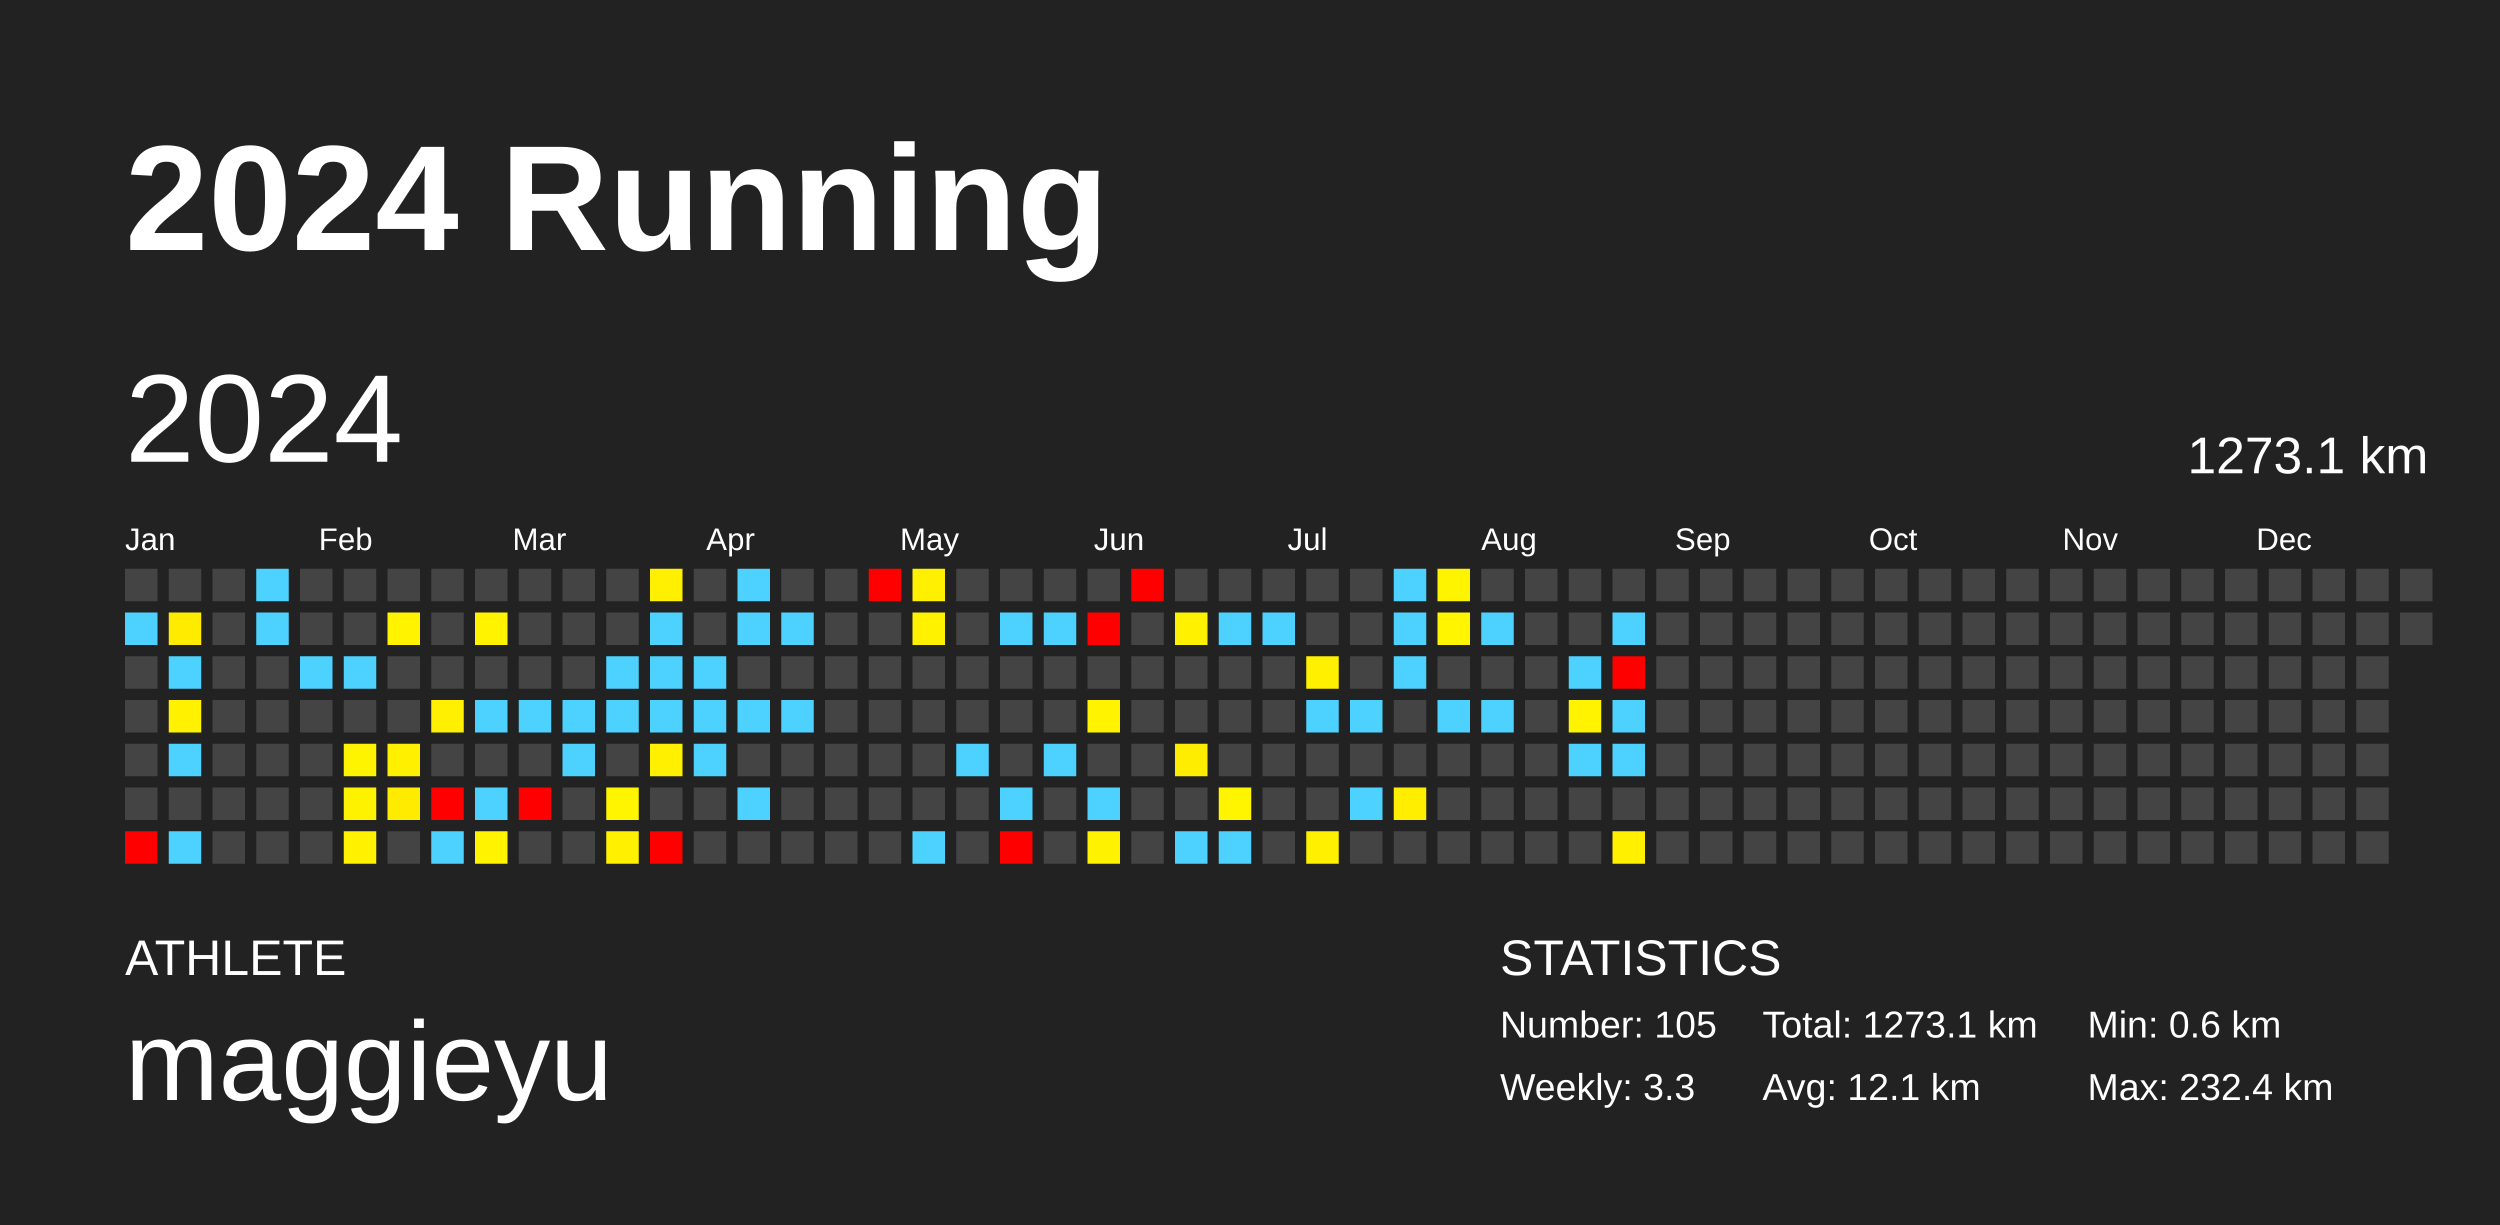
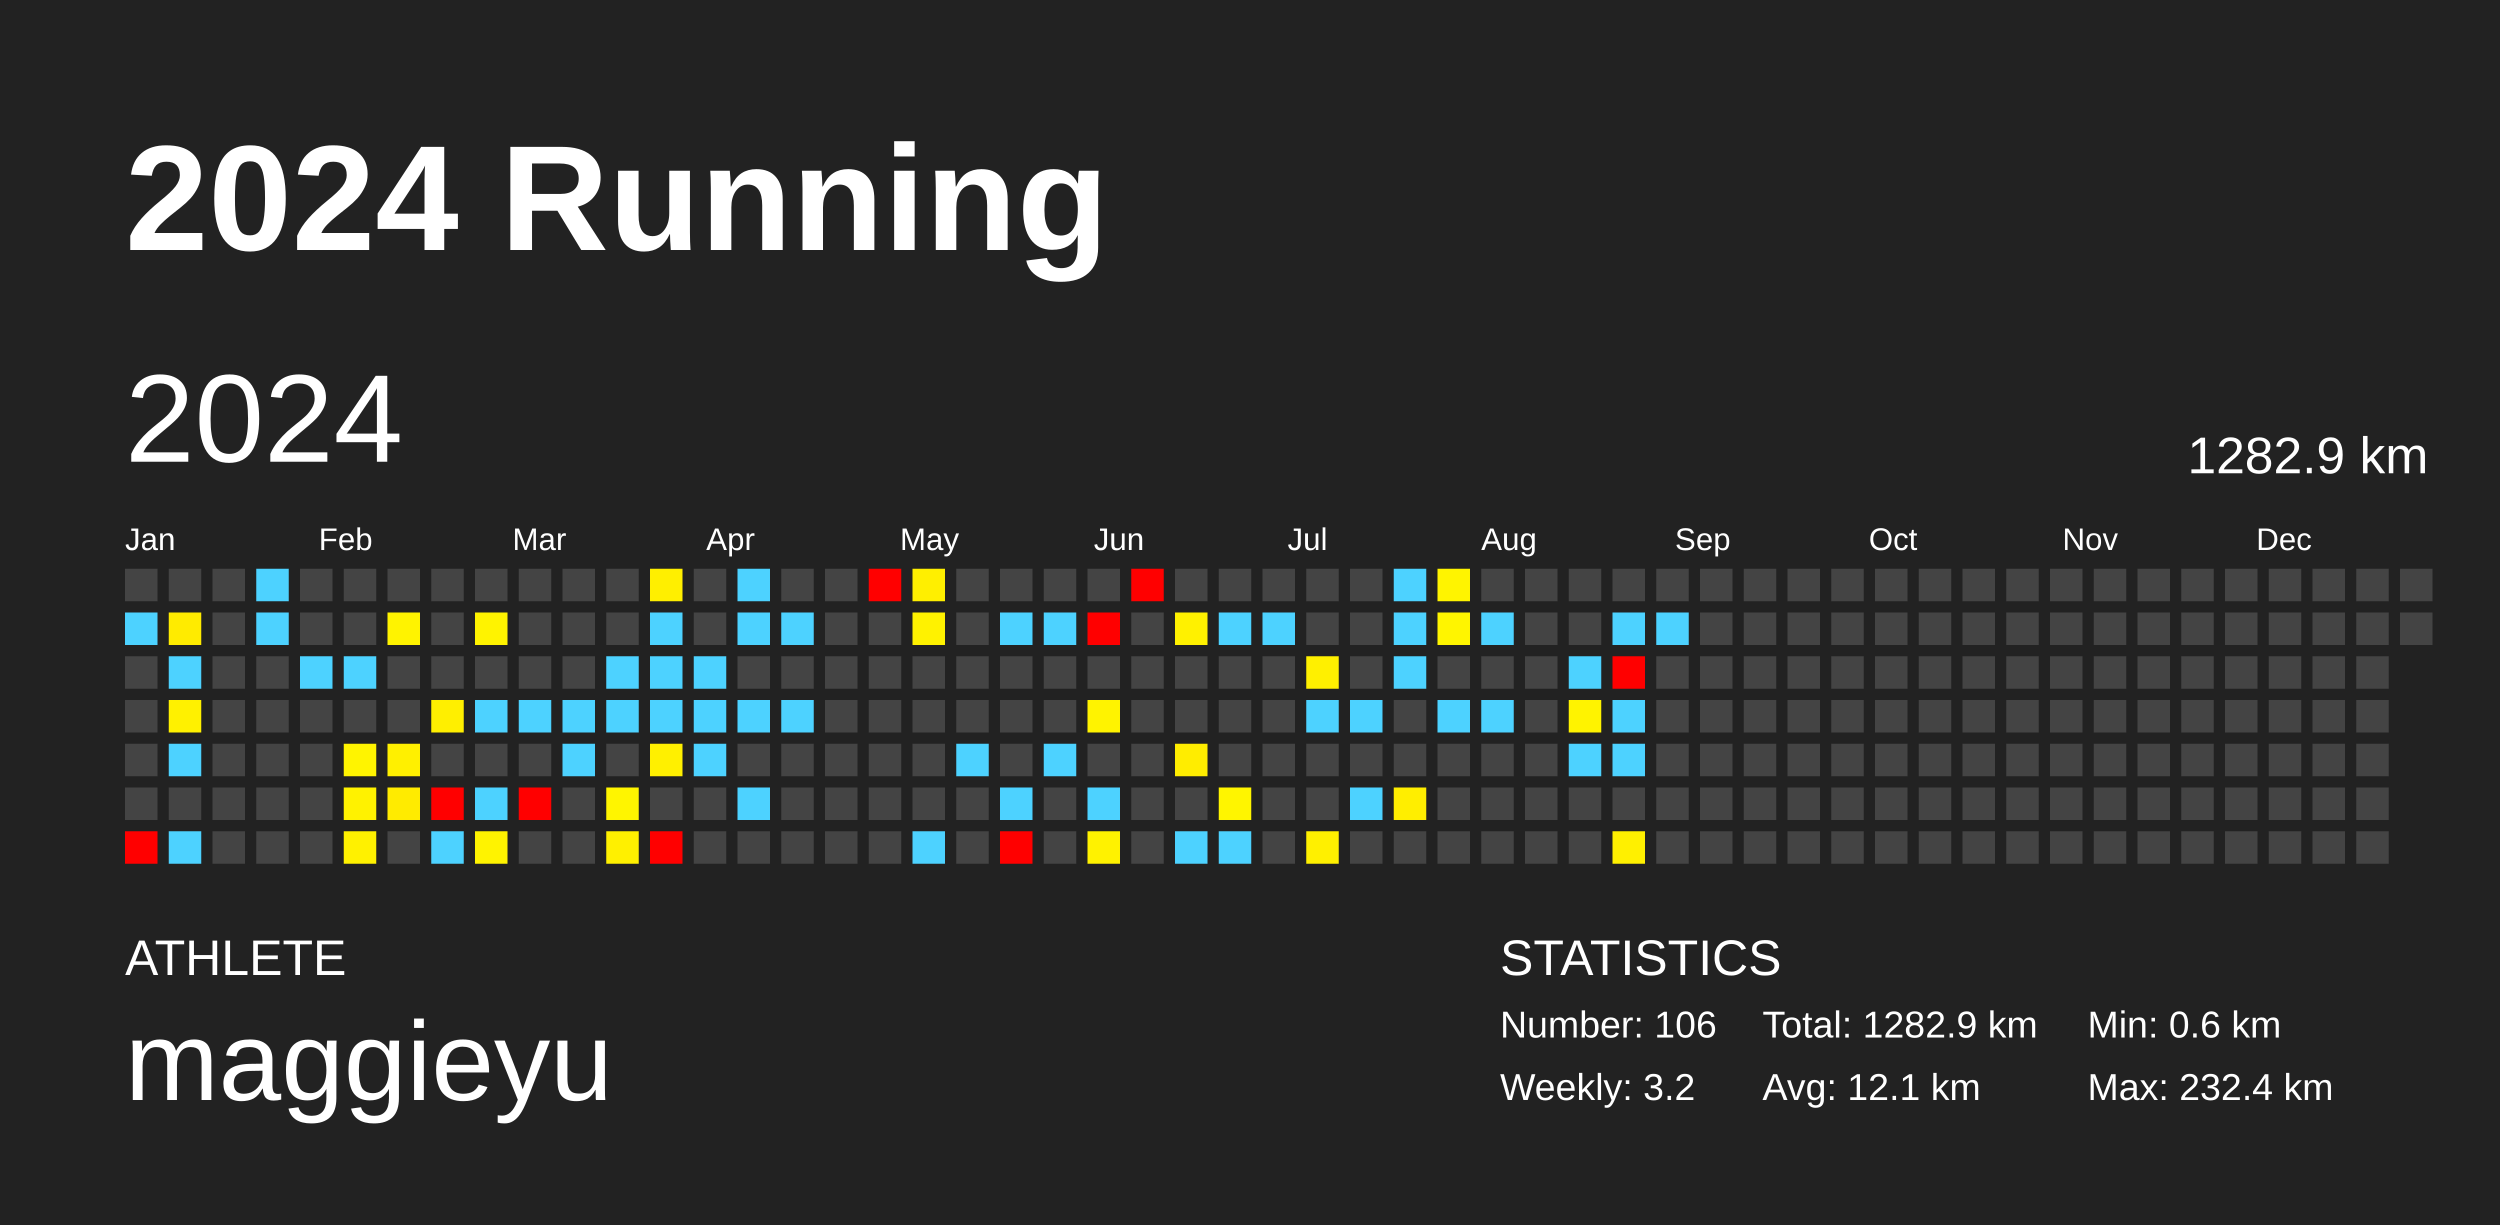
<svg xmlns="http://www.w3.org/2000/svg" baseProfile="full" height="98mm" version="1.1" viewBox="0,0,200,98" width="200mm">
  <defs />
  <rect fill="#222222" height="98" width="200" x="0" y="0" />
  <text fill="#FFFFFF" style="font-size:12px; font-family:Arial; font-weight:bold;" x="10" y="20">2024 Running</text>
  <text fill="#FFFFFF" style="font-size:4px; font-family:Arial" x="10" y="78">ATHLETE</text>
  <text fill="#FFFFFF" style="font-size:9px; font-family:Arial" x="10" y="88">maggieyu</text>
  <text fill="#FFFFFF" style="font-size:4px; font-family:Arial" x="120" y="78">STATISTICS</text>
-   <text fill="#FFFFFF" style="font-size:3px; font-family:Arial" x="120" y="83">Number: 105</text>
-   <text fill="#FFFFFF" style="font-size:3px; font-family:Arial" x="120" y="88">Weekly: 3.3</text>
-   <text fill="#FFFFFF" style="font-size:3px; font-family:Arial" x="141" y="83">Total: 1273.1 km</text>
+   <text fill="#FFFFFF" style="font-size:3px; font-family:Arial" x="120" y="83">Number: 106</text>
+   <text fill="#FFFFFF" style="font-size:3px; font-family:Arial" x="120" y="88">Weekly: 3.2</text>
+   <text fill="#FFFFFF" style="font-size:3px; font-family:Arial" x="141" y="83">Total: 1282.9 km</text>
  <text fill="#FFFFFF" style="font-size:3px; font-family:Arial" x="141" y="88">Avg: 12.1 km</text>
  <text fill="#FFFFFF" style="font-size:3px; font-family:Arial" x="167" y="83">Min: 0.6 km</text>
  <text fill="#FFFFFF" style="font-size:3px; font-family:Arial" x="167" y="88">Max: 232.4 km</text>
  <text dominant-baseline="hanging" fill="#FFFFFF" style="font-size:10.0px; font-family:Arial;" x="10" y="30">2024</text>
-   <text dominant-baseline="hanging" fill="#FFFFFF" style="font-size:4.125px; font-family:Arial;" x="175" y="35">1273.1 km</text>
+   <text dominant-baseline="hanging" fill="#FFFFFF" style="font-size:4.125px; font-family:Arial;" x="175" y="35">1282.9 km</text>
  <text fill="#FFFFFF" style="font-size:2.5px; font-family:Arial" x="10.0" y="44">Jan</text>
  <text fill="#FFFFFF" style="font-size:2.5px; font-family:Arial" x="25.5" y="44">Feb</text>
  <text fill="#FFFFFF" style="font-size:2.5px; font-family:Arial" x="41.0" y="44">Mar</text>
  <text fill="#FFFFFF" style="font-size:2.5px; font-family:Arial" x="56.5" y="44">Apr</text>
  <text fill="#FFFFFF" style="font-size:2.5px; font-family:Arial" x="72.0" y="44">May</text>
  <text fill="#FFFFFF" style="font-size:2.5px; font-family:Arial" x="87.5" y="44">Jun</text>
  <text fill="#FFFFFF" style="font-size:2.5px; font-family:Arial" x="103.0" y="44">Jul</text>
  <text fill="#FFFFFF" style="font-size:2.5px; font-family:Arial" x="118.5" y="44">Aug</text>
  <text fill="#FFFFFF" style="font-size:2.5px; font-family:Arial" x="134.0" y="44">Sep</text>
  <text fill="#FFFFFF" style="font-size:2.5px; font-family:Arial" x="149.5" y="44">Oct</text>
  <text fill="#FFFFFF" style="font-size:2.5px; font-family:Arial" x="165.0" y="44">Nov</text>
  <text fill="#FFFFFF" style="font-size:2.5px; font-family:Arial" x="180.5" y="44">Dec</text>
  <rect fill="#444444" height="2.6" width="2.6" x="10.0" y="45.5" />
  <rect fill="#4dd2ff" height="2.6" width="2.6" x="10.0" y="49.0" />
  <rect fill="#444444" height="2.6" width="2.6" x="10.0" y="52.5" />
  <rect fill="#444444" height="2.6" width="2.6" x="10.0" y="56.0" />
  <rect fill="#444444" height="2.6" width="2.6" x="10.0" y="59.5" />
  <rect fill="#444444" height="2.6" width="2.6" x="10.0" y="63.0" />
  <rect fill="red" height="2.6" width="2.6" x="10.0" y="66.5" />
  <rect fill="#444444" height="2.6" width="2.6" x="13.5" y="45.5" />
  <rect fill="#ffeb00" height="2.6" width="2.6" x="13.5" y="49.0" />
  <rect fill="#4dd2ff" height="2.6" width="2.6" x="13.5" y="52.5" />
  <rect fill="#fff100" height="2.6" width="2.6" x="13.5" y="56.0" />
  <rect fill="#4dd2ff" height="2.6" width="2.6" x="13.5" y="59.5" />
  <rect fill="#444444" height="2.6" width="2.6" x="13.5" y="63.0" />
  <rect fill="#4dd2ff" height="2.6" width="2.6" x="13.5" y="66.5" />
  <rect fill="#444444" height="2.6" width="2.6" x="17.0" y="45.5" />
  <rect fill="#444444" height="2.6" width="2.6" x="17.0" y="49.0" />
  <rect fill="#444444" height="2.6" width="2.6" x="17.0" y="52.5" />
  <rect fill="#444444" height="2.6" width="2.6" x="17.0" y="56.0" />
  <rect fill="#444444" height="2.6" width="2.6" x="17.0" y="59.5" />
  <rect fill="#444444" height="2.6" width="2.6" x="17.0" y="63.0" />
  <rect fill="#444444" height="2.6" width="2.6" x="17.0" y="66.5" />
  <rect fill="#4dd2ff" height="2.6" width="2.6" x="20.5" y="45.5" />
  <rect fill="#4dd2ff" height="2.6" width="2.6" x="20.5" y="49.0" />
  <rect fill="#444444" height="2.6" width="2.6" x="20.5" y="52.5" />
  <rect fill="#444444" height="2.6" width="2.6" x="20.5" y="56.0" />
  <rect fill="#444444" height="2.6" width="2.6" x="20.5" y="59.5" />
  <rect fill="#444444" height="2.6" width="2.6" x="20.5" y="63.0" />
  <rect fill="#444444" height="2.6" width="2.6" x="20.5" y="66.5" />
  <rect fill="#444444" height="2.6" width="2.6" x="24.0" y="45.5" />
  <rect fill="#444444" height="2.6" width="2.6" x="24.0" y="49.0" />
  <rect fill="#4dd2ff" height="2.6" width="2.6" x="24.0" y="52.5" />
  <rect fill="#444444" height="2.6" width="2.6" x="24.0" y="56.0" />
  <rect fill="#444444" height="2.6" width="2.6" x="24.0" y="59.5" />
  <rect fill="#444444" height="2.6" width="2.6" x="24.0" y="63.0" />
  <rect fill="#444444" height="2.6" width="2.6" x="24.0" y="66.5" />
  <rect fill="#444444" height="2.6" width="2.6" x="27.5" y="45.5" />
  <rect fill="#444444" height="2.6" width="2.6" x="27.5" y="49.0" />
  <rect fill="#4dd2ff" height="2.6" width="2.6" x="27.5" y="52.5" />
  <rect fill="#444444" height="2.6" width="2.6" x="27.5" y="56.0" />
  <rect fill="#fff400" height="2.6" width="2.6" x="27.5" y="59.5" />
  <rect fill="#fff200" height="2.6" width="2.6" x="27.5" y="63.0" />
  <rect fill="#fff100" height="2.6" width="2.6" x="27.5" y="66.5" />
  <rect fill="#444444" height="2.6" width="2.6" x="31.0" y="45.5" />
  <rect fill="#fff300" height="2.6" width="2.6" x="31.0" y="49.0" />
  <rect fill="#444444" height="2.6" width="2.6" x="31.0" y="52.5" />
  <rect fill="#444444" height="2.6" width="2.6" x="31.0" y="56.0" />
  <rect fill="#fff000" height="2.6" width="2.6" x="31.0" y="59.5" />
  <rect fill="#ffeb00" height="2.6" width="2.6" x="31.0" y="63.0" />
  <rect fill="#444444" height="2.6" width="2.6" x="31.0" y="66.5" />
  <rect fill="#444444" height="2.6" width="2.6" x="34.5" y="45.5" />
  <rect fill="#444444" height="2.6" width="2.6" x="34.5" y="49.0" />
  <rect fill="#444444" height="2.6" width="2.6" x="34.5" y="52.5" />
  <rect fill="#ffef00" height="2.6" width="2.6" x="34.5" y="56.0" />
  <rect fill="#444444" height="2.6" width="2.6" x="34.5" y="59.5" />
  <rect fill="red" height="2.6" width="2.6" x="34.5" y="63.0" />
  <rect fill="#4dd2ff" height="2.6" width="2.6" x="34.5" y="66.5" />
  <rect fill="#444444" height="2.6" width="2.6" x="38.0" y="45.5" />
  <rect fill="#fff300" height="2.6" width="2.6" x="38.0" y="49.0" />
  <rect fill="#444444" height="2.6" width="2.6" x="38.0" y="52.5" />
  <rect fill="#4dd2ff" height="2.6" width="2.6" x="38.0" y="56.0" />
  <rect fill="#444444" height="2.6" width="2.6" x="38.0" y="59.5" />
  <rect fill="#4dd2ff" height="2.6" width="2.6" x="38.0" y="63.0" />
  <rect fill="#fff300" height="2.6" width="2.6" x="38.0" y="66.5" />
  <rect fill="#444444" height="2.6" width="2.6" x="41.5" y="45.5" />
  <rect fill="#444444" height="2.6" width="2.6" x="41.5" y="49.0" />
  <rect fill="#444444" height="2.6" width="2.6" x="41.5" y="52.5" />
  <rect fill="#4dd2ff" height="2.6" width="2.6" x="41.5" y="56.0" />
  <rect fill="#444444" height="2.6" width="2.6" x="41.5" y="59.5" />
  <rect fill="red" height="2.6" width="2.6" x="41.5" y="63.0" />
  <rect fill="#444444" height="2.6" width="2.6" x="41.5" y="66.5" />
  <rect fill="#444444" height="2.6" width="2.6" x="45.0" y="45.5" />
  <rect fill="#444444" height="2.6" width="2.6" x="45.0" y="49.0" />
  <rect fill="#444444" height="2.6" width="2.6" x="45.0" y="52.5" />
  <rect fill="#4dd2ff" height="2.6" width="2.6" x="45.0" y="56.0" />
  <rect fill="#4dd2ff" height="2.6" width="2.6" x="45.0" y="59.5" />
  <rect fill="#444444" height="2.6" width="2.6" x="45.0" y="63.0" />
  <rect fill="#444444" height="2.6" width="2.6" x="45.0" y="66.5" />
  <rect fill="#444444" height="2.6" width="2.6" x="48.5" y="45.5" />
  <rect fill="#444444" height="2.6" width="2.6" x="48.5" y="49.0" />
  <rect fill="#4dd2ff" height="2.6" width="2.6" x="48.5" y="52.5" />
  <rect fill="#4dd2ff" height="2.6" width="2.6" x="48.5" y="56.0" />
  <rect fill="#444444" height="2.6" width="2.6" x="48.5" y="59.5" />
  <rect fill="#fff500" height="2.6" width="2.6" x="48.5" y="63.0" />
  <rect fill="#fff000" height="2.6" width="2.6" x="48.5" y="66.5" />
  <rect fill="#ffef00" height="2.6" width="2.6" x="52.0" y="45.5" />
  <rect fill="#4dd2ff" height="2.6" width="2.6" x="52.0" y="49.0" />
  <rect fill="#4dd2ff" height="2.6" width="2.6" x="52.0" y="52.5" />
  <rect fill="#4dd2ff" height="2.6" width="2.6" x="52.0" y="56.0" />
  <rect fill="#fff000" height="2.6" width="2.6" x="52.0" y="59.5" />
  <rect fill="#444444" height="2.6" width="2.6" x="52.0" y="63.0" />
  <rect fill="red" height="2.6" width="2.6" x="52.0" y="66.5" />
  <rect fill="#444444" height="2.6" width="2.6" x="55.5" y="45.5" />
  <rect fill="#444444" height="2.6" width="2.6" x="55.5" y="49.0" />
  <rect fill="#4dd2ff" height="2.6" width="2.6" x="55.5" y="52.5" />
  <rect fill="#4dd2ff" height="2.6" width="2.6" x="55.5" y="56.0" />
  <rect fill="#4dd2ff" height="2.6" width="2.6" x="55.5" y="59.5" />
  <rect fill="#444444" height="2.6" width="2.6" x="55.5" y="63.0" />
  <rect fill="#444444" height="2.6" width="2.6" x="55.5" y="66.5" />
  <rect fill="#4dd2ff" height="2.6" width="2.6" x="59.0" y="45.5" />
  <rect fill="#4dd2ff" height="2.6" width="2.6" x="59.0" y="49.0" />
  <rect fill="#444444" height="2.6" width="2.6" x="59.0" y="52.5" />
  <rect fill="#4dd2ff" height="2.6" width="2.6" x="59.0" y="56.0" />
  <rect fill="#444444" height="2.6" width="2.6" x="59.0" y="59.5" />
  <rect fill="#4dd2ff" height="2.6" width="2.6" x="59.0" y="63.0" />
  <rect fill="#444444" height="2.6" width="2.6" x="59.0" y="66.5" />
  <rect fill="#444444" height="2.6" width="2.6" x="62.5" y="45.5" />
  <rect fill="#4dd2ff" height="2.6" width="2.6" x="62.5" y="49.0" />
  <rect fill="#444444" height="2.6" width="2.6" x="62.5" y="52.5" />
  <rect fill="#4dd2ff" height="2.6" width="2.6" x="62.5" y="56.0" />
  <rect fill="#444444" height="2.6" width="2.6" x="62.5" y="59.5" />
  <rect fill="#444444" height="2.6" width="2.6" x="62.5" y="63.0" />
  <rect fill="#444444" height="2.6" width="2.6" x="62.5" y="66.5" />
  <rect fill="#444444" height="2.6" width="2.6" x="66.0" y="45.5" />
  <rect fill="#444444" height="2.6" width="2.6" x="66.0" y="49.0" />
  <rect fill="#444444" height="2.6" width="2.6" x="66.0" y="52.5" />
  <rect fill="#444444" height="2.6" width="2.6" x="66.0" y="56.0" />
  <rect fill="#444444" height="2.6" width="2.6" x="66.0" y="59.5" />
  <rect fill="#444444" height="2.6" width="2.6" x="66.0" y="63.0" />
  <rect fill="#444444" height="2.6" width="2.6" x="66.0" y="66.5" />
  <rect fill="red" height="2.6" width="2.6" x="69.5" y="45.5" />
  <rect fill="#444444" height="2.6" width="2.6" x="69.5" y="49.0" />
  <rect fill="#444444" height="2.6" width="2.6" x="69.5" y="52.5" />
  <rect fill="#444444" height="2.6" width="2.6" x="69.5" y="56.0" />
  <rect fill="#444444" height="2.6" width="2.6" x="69.5" y="59.5" />
  <rect fill="#444444" height="2.6" width="2.6" x="69.5" y="63.0" />
  <rect fill="#444444" height="2.6" width="2.6" x="69.5" y="66.5" />
  <rect fill="#ffef00" height="2.6" width="2.6" x="73.0" y="45.5" />
  <rect fill="#fff200" height="2.6" width="2.6" x="73.0" y="49.0" />
  <rect fill="#444444" height="2.6" width="2.6" x="73.0" y="52.5" />
  <rect fill="#444444" height="2.6" width="2.6" x="73.0" y="56.0" />
  <rect fill="#444444" height="2.6" width="2.6" x="73.0" y="59.5" />
  <rect fill="#444444" height="2.6" width="2.6" x="73.0" y="63.0" />
  <rect fill="#4dd2ff" height="2.6" width="2.6" x="73.0" y="66.5" />
  <rect fill="#444444" height="2.6" width="2.6" x="76.5" y="45.5" />
  <rect fill="#444444" height="2.6" width="2.6" x="76.5" y="49.0" />
  <rect fill="#444444" height="2.6" width="2.6" x="76.5" y="52.5" />
  <rect fill="#444444" height="2.6" width="2.6" x="76.5" y="56.0" />
  <rect fill="#4dd2ff" height="2.6" width="2.6" x="76.5" y="59.5" />
  <rect fill="#444444" height="2.6" width="2.6" x="76.5" y="63.0" />
  <rect fill="#444444" height="2.6" width="2.6" x="76.5" y="66.5" />
  <rect fill="#444444" height="2.6" width="2.6" x="80.0" y="45.5" />
  <rect fill="#4dd2ff" height="2.6" width="2.6" x="80.0" y="49.0" />
  <rect fill="#444444" height="2.6" width="2.6" x="80.0" y="52.5" />
  <rect fill="#444444" height="2.6" width="2.6" x="80.0" y="56.0" />
  <rect fill="#444444" height="2.6" width="2.6" x="80.0" y="59.5" />
  <rect fill="#4dd2ff" height="2.6" width="2.6" x="80.0" y="63.0" />
  <rect fill="red" height="2.6" width="2.6" x="80.0" y="66.5" />
  <rect fill="#444444" height="2.6" width="2.6" x="83.5" y="45.5" />
  <rect fill="#4dd2ff" height="2.6" width="2.6" x="83.5" y="49.0" />
  <rect fill="#444444" height="2.6" width="2.6" x="83.5" y="52.5" />
  <rect fill="#444444" height="2.6" width="2.6" x="83.5" y="56.0" />
  <rect fill="#4dd2ff" height="2.6" width="2.6" x="83.5" y="59.5" />
  <rect fill="#444444" height="2.6" width="2.6" x="83.5" y="63.0" />
  <rect fill="#444444" height="2.6" width="2.6" x="83.5" y="66.5" />
  <rect fill="#444444" height="2.6" width="2.6" x="87.0" y="45.5" />
  <rect fill="red" height="2.6" width="2.6" x="87.0" y="49.0" />
  <rect fill="#444444" height="2.6" width="2.6" x="87.0" y="52.5" />
  <rect fill="#fff300" height="2.6" width="2.6" x="87.0" y="56.0" />
  <rect fill="#444444" height="2.6" width="2.6" x="87.0" y="59.5" />
  <rect fill="#4dd2ff" height="2.6" width="2.6" x="87.0" y="63.0" />
  <rect fill="#fff200" height="2.6" width="2.6" x="87.0" y="66.5" />
  <rect fill="red" height="2.6" width="2.6" x="90.5" y="45.5" />
  <rect fill="#444444" height="2.6" width="2.6" x="90.5" y="49.0" />
  <rect fill="#444444" height="2.6" width="2.6" x="90.5" y="52.5" />
  <rect fill="#444444" height="2.6" width="2.6" x="90.5" y="56.0" />
  <rect fill="#444444" height="2.6" width="2.6" x="90.5" y="59.5" />
  <rect fill="#444444" height="2.6" width="2.6" x="90.5" y="63.0" />
  <rect fill="#444444" height="2.6" width="2.6" x="90.5" y="66.5" />
  <rect fill="#444444" height="2.6" width="2.6" x="94.0" y="45.5" />
  <rect fill="#fff100" height="2.6" width="2.6" x="94.0" y="49.0" />
  <rect fill="#444444" height="2.6" width="2.6" x="94.0" y="52.5" />
  <rect fill="#444444" height="2.6" width="2.6" x="94.0" y="56.0" />
  <rect fill="#ffed00" height="2.6" width="2.6" x="94.0" y="59.5" />
  <rect fill="#444444" height="2.6" width="2.6" x="94.0" y="63.0" />
  <rect fill="#4dd2ff" height="2.6" width="2.6" x="94.0" y="66.5" />
  <rect fill="#444444" height="2.6" width="2.6" x="97.5" y="45.5" />
  <rect fill="#4dd2ff" height="2.6" width="2.6" x="97.5" y="49.0" />
  <rect fill="#444444" height="2.6" width="2.6" x="97.5" y="52.5" />
  <rect fill="#444444" height="2.6" width="2.6" x="97.5" y="56.0" />
  <rect fill="#444444" height="2.6" width="2.6" x="97.5" y="59.5" />
  <rect fill="#fff500" height="2.6" width="2.6" x="97.5" y="63.0" />
  <rect fill="#4dd2ff" height="2.6" width="2.6" x="97.5" y="66.5" />
  <rect fill="#444444" height="2.6" width="2.6" x="101.0" y="45.5" />
  <rect fill="#4dd2ff" height="2.6" width="2.6" x="101.0" y="49.0" />
  <rect fill="#444444" height="2.6" width="2.6" x="101.0" y="52.5" />
  <rect fill="#444444" height="2.6" width="2.6" x="101.0" y="56.0" />
  <rect fill="#444444" height="2.6" width="2.6" x="101.0" y="59.5" />
  <rect fill="#444444" height="2.6" width="2.6" x="101.0" y="63.0" />
  <rect fill="#444444" height="2.6" width="2.6" x="101.0" y="66.5" />
  <rect fill="#444444" height="2.6" width="2.6" x="104.5" y="45.5" />
  <rect fill="#444444" height="2.6" width="2.6" x="104.5" y="49.0" />
  <rect fill="#fff000" height="2.6" width="2.6" x="104.5" y="52.5" />
  <rect fill="#4dd2ff" height="2.6" width="2.6" x="104.5" y="56.0" />
  <rect fill="#444444" height="2.6" width="2.6" x="104.5" y="59.5" />
  <rect fill="#444444" height="2.6" width="2.6" x="104.5" y="63.0" />
  <rect fill="#fff000" height="2.6" width="2.6" x="104.5" y="66.5" />
  <rect fill="#444444" height="2.6" width="2.6" x="108.0" y="45.5" />
  <rect fill="#444444" height="2.6" width="2.6" x="108.0" y="49.0" />
  <rect fill="#444444" height="2.6" width="2.6" x="108.0" y="52.5" />
  <rect fill="#4dd2ff" height="2.6" width="2.6" x="108.0" y="56.0" />
  <rect fill="#444444" height="2.6" width="2.6" x="108.0" y="59.5" />
  <rect fill="#4dd2ff" height="2.6" width="2.6" x="108.0" y="63.0" />
  <rect fill="#444444" height="2.6" width="2.6" x="108.0" y="66.5" />
  <rect fill="#4dd2ff" height="2.6" width="2.6" x="111.5" y="45.5" />
  <rect fill="#4dd2ff" height="2.6" width="2.6" x="111.5" y="49.0" />
  <rect fill="#4dd2ff" height="2.6" width="2.6" x="111.5" y="52.5" />
  <rect fill="#444444" height="2.6" width="2.6" x="111.5" y="56.0" />
  <rect fill="#444444" height="2.6" width="2.6" x="111.5" y="59.5" />
  <rect fill="#ffee00" height="2.6" width="2.6" x="111.5" y="63.0" />
  <rect fill="#444444" height="2.6" width="2.6" x="111.5" y="66.5" />
  <rect fill="#fff400" height="2.6" width="2.6" x="115.0" y="45.5" />
  <rect fill="#fff500" height="2.6" width="2.6" x="115.0" y="49.0" />
  <rect fill="#444444" height="2.6" width="2.6" x="115.0" y="52.5" />
  <rect fill="#4dd2ff" height="2.6" width="2.6" x="115.0" y="56.0" />
  <rect fill="#444444" height="2.6" width="2.6" x="115.0" y="59.5" />
  <rect fill="#444444" height="2.6" width="2.6" x="115.0" y="63.0" />
  <rect fill="#444444" height="2.6" width="2.6" x="115.0" y="66.5" />
  <rect fill="#444444" height="2.6" width="2.6" x="118.5" y="45.5" />
  <rect fill="#4dd2ff" height="2.6" width="2.6" x="118.5" y="49.0" />
  <rect fill="#444444" height="2.6" width="2.6" x="118.5" y="52.5" />
  <rect fill="#4dd2ff" height="2.6" width="2.6" x="118.5" y="56.0" />
  <rect fill="#444444" height="2.6" width="2.6" x="118.5" y="59.5" />
  <rect fill="#444444" height="2.6" width="2.6" x="118.5" y="63.0" />
  <rect fill="#444444" height="2.6" width="2.6" x="118.5" y="66.5" />
  <rect fill="#444444" height="2.6" width="2.6" x="122.0" y="45.5" />
  <rect fill="#444444" height="2.6" width="2.6" x="122.0" y="49.0" />
  <rect fill="#444444" height="2.6" width="2.6" x="122.0" y="52.5" />
  <rect fill="#444444" height="2.6" width="2.6" x="122.0" y="56.0" />
  <rect fill="#444444" height="2.6" width="2.6" x="122.0" y="59.5" />
  <rect fill="#444444" height="2.6" width="2.6" x="122.0" y="63.0" />
  <rect fill="#444444" height="2.6" width="2.6" x="122.0" y="66.5" />
  <rect fill="#444444" height="2.6" width="2.6" x="125.5" y="45.5" />
  <rect fill="#444444" height="2.6" width="2.6" x="125.5" y="49.0" />
  <rect fill="#4dd2ff" height="2.6" width="2.6" x="125.5" y="52.5" />
  <rect fill="#fff300" height="2.6" width="2.6" x="125.5" y="56.0" />
  <rect fill="#4dd2ff" height="2.6" width="2.6" x="125.5" y="59.5" />
  <rect fill="#444444" height="2.6" width="2.6" x="125.5" y="63.0" />
  <rect fill="#444444" height="2.6" width="2.6" x="125.5" y="66.5" />
  <rect fill="#444444" height="2.6" width="2.6" x="129.0" y="45.5" />
  <rect fill="#4dd2ff" height="2.6" width="2.6" x="129.0" y="49.0" />
  <rect fill="red" height="2.6" width="2.6" x="129.0" y="52.5" />
  <rect fill="#4dd2ff" height="2.6" width="2.6" x="129.0" y="56.0" />
  <rect fill="#4dd2ff" height="2.6" width="2.6" x="129.0" y="59.5" />
  <rect fill="#444444" height="2.6" width="2.6" x="129.0" y="63.0" />
  <rect fill="#fff000" height="2.6" width="2.6" x="129.0" y="66.5" />
  <rect fill="#444444" height="2.6" width="2.6" x="132.5" y="45.5" />
-   <rect fill="#444444" height="2.6" width="2.6" x="132.5" y="49.0" />
+   <rect fill="#4dd2ff" height="2.6" width="2.6" x="132.5" y="49.0" />
  <rect fill="#444444" height="2.6" width="2.6" x="132.5" y="52.5" />
  <rect fill="#444444" height="2.6" width="2.6" x="132.5" y="56.0" />
  <rect fill="#444444" height="2.6" width="2.6" x="132.5" y="59.5" />
  <rect fill="#444444" height="2.6" width="2.6" x="132.5" y="63.0" />
  <rect fill="#444444" height="2.6" width="2.6" x="132.5" y="66.5" />
  <rect fill="#444444" height="2.6" width="2.6" x="136.0" y="45.5" />
  <rect fill="#444444" height="2.6" width="2.6" x="136.0" y="49.0" />
  <rect fill="#444444" height="2.6" width="2.6" x="136.0" y="52.5" />
  <rect fill="#444444" height="2.6" width="2.6" x="136.0" y="56.0" />
  <rect fill="#444444" height="2.6" width="2.6" x="136.0" y="59.5" />
  <rect fill="#444444" height="2.6" width="2.6" x="136.0" y="63.0" />
  <rect fill="#444444" height="2.6" width="2.6" x="136.0" y="66.5" />
  <rect fill="#444444" height="2.6" width="2.6" x="139.5" y="45.5" />
  <rect fill="#444444" height="2.6" width="2.6" x="139.5" y="49.0" />
  <rect fill="#444444" height="2.6" width="2.6" x="139.5" y="52.5" />
  <rect fill="#444444" height="2.6" width="2.6" x="139.5" y="56.0" />
  <rect fill="#444444" height="2.6" width="2.6" x="139.5" y="59.5" />
  <rect fill="#444444" height="2.6" width="2.6" x="139.5" y="63.0" />
  <rect fill="#444444" height="2.6" width="2.6" x="139.5" y="66.5" />
  <rect fill="#444444" height="2.6" width="2.6" x="143.0" y="45.5" />
  <rect fill="#444444" height="2.6" width="2.6" x="143.0" y="49.0" />
  <rect fill="#444444" height="2.6" width="2.6" x="143.0" y="52.5" />
  <rect fill="#444444" height="2.6" width="2.6" x="143.0" y="56.0" />
  <rect fill="#444444" height="2.6" width="2.6" x="143.0" y="59.5" />
  <rect fill="#444444" height="2.6" width="2.6" x="143.0" y="63.0" />
  <rect fill="#444444" height="2.6" width="2.6" x="143.0" y="66.5" />
  <rect fill="#444444" height="2.6" width="2.6" x="146.5" y="45.5" />
  <rect fill="#444444" height="2.6" width="2.6" x="146.5" y="49.0" />
  <rect fill="#444444" height="2.6" width="2.6" x="146.5" y="52.5" />
  <rect fill="#444444" height="2.6" width="2.6" x="146.5" y="56.0" />
  <rect fill="#444444" height="2.6" width="2.6" x="146.5" y="59.5" />
  <rect fill="#444444" height="2.6" width="2.6" x="146.5" y="63.0" />
  <rect fill="#444444" height="2.6" width="2.6" x="146.5" y="66.5" />
  <rect fill="#444444" height="2.6" width="2.6" x="150.0" y="45.5" />
  <rect fill="#444444" height="2.6" width="2.6" x="150.0" y="49.0" />
  <rect fill="#444444" height="2.6" width="2.6" x="150.0" y="52.5" />
  <rect fill="#444444" height="2.6" width="2.6" x="150.0" y="56.0" />
  <rect fill="#444444" height="2.6" width="2.6" x="150.0" y="59.5" />
  <rect fill="#444444" height="2.6" width="2.6" x="150.0" y="63.0" />
  <rect fill="#444444" height="2.6" width="2.6" x="150.0" y="66.5" />
  <rect fill="#444444" height="2.6" width="2.6" x="153.5" y="45.5" />
  <rect fill="#444444" height="2.6" width="2.6" x="153.5" y="49.0" />
  <rect fill="#444444" height="2.6" width="2.6" x="153.5" y="52.5" />
  <rect fill="#444444" height="2.6" width="2.6" x="153.5" y="56.0" />
  <rect fill="#444444" height="2.6" width="2.6" x="153.5" y="59.5" />
  <rect fill="#444444" height="2.6" width="2.6" x="153.5" y="63.0" />
  <rect fill="#444444" height="2.6" width="2.6" x="153.5" y="66.5" />
  <rect fill="#444444" height="2.6" width="2.6" x="157.0" y="45.5" />
  <rect fill="#444444" height="2.6" width="2.6" x="157.0" y="49.0" />
  <rect fill="#444444" height="2.6" width="2.6" x="157.0" y="52.5" />
  <rect fill="#444444" height="2.6" width="2.6" x="157.0" y="56.0" />
  <rect fill="#444444" height="2.6" width="2.6" x="157.0" y="59.5" />
  <rect fill="#444444" height="2.6" width="2.6" x="157.0" y="63.0" />
  <rect fill="#444444" height="2.6" width="2.6" x="157.0" y="66.5" />
  <rect fill="#444444" height="2.6" width="2.6" x="160.5" y="45.5" />
  <rect fill="#444444" height="2.6" width="2.6" x="160.5" y="49.0" />
  <rect fill="#444444" height="2.6" width="2.6" x="160.5" y="52.5" />
  <rect fill="#444444" height="2.6" width="2.6" x="160.5" y="56.0" />
  <rect fill="#444444" height="2.6" width="2.6" x="160.5" y="59.5" />
  <rect fill="#444444" height="2.6" width="2.6" x="160.5" y="63.0" />
  <rect fill="#444444" height="2.6" width="2.6" x="160.5" y="66.5" />
  <rect fill="#444444" height="2.6" width="2.6" x="164.0" y="45.5" />
  <rect fill="#444444" height="2.6" width="2.6" x="164.0" y="49.0" />
  <rect fill="#444444" height="2.6" width="2.6" x="164.0" y="52.5" />
  <rect fill="#444444" height="2.6" width="2.6" x="164.0" y="56.0" />
  <rect fill="#444444" height="2.6" width="2.6" x="164.0" y="59.5" />
  <rect fill="#444444" height="2.6" width="2.6" x="164.0" y="63.0" />
  <rect fill="#444444" height="2.6" width="2.6" x="164.0" y="66.5" />
  <rect fill="#444444" height="2.6" width="2.6" x="167.5" y="45.5" />
  <rect fill="#444444" height="2.6" width="2.6" x="167.5" y="49.0" />
  <rect fill="#444444" height="2.6" width="2.6" x="167.5" y="52.5" />
  <rect fill="#444444" height="2.6" width="2.6" x="167.5" y="56.0" />
  <rect fill="#444444" height="2.6" width="2.6" x="167.5" y="59.5" />
  <rect fill="#444444" height="2.6" width="2.6" x="167.5" y="63.0" />
  <rect fill="#444444" height="2.6" width="2.6" x="167.5" y="66.5" />
  <rect fill="#444444" height="2.6" width="2.6" x="171.0" y="45.5" />
  <rect fill="#444444" height="2.6" width="2.6" x="171.0" y="49.0" />
  <rect fill="#444444" height="2.6" width="2.6" x="171.0" y="52.5" />
  <rect fill="#444444" height="2.6" width="2.6" x="171.0" y="56.0" />
  <rect fill="#444444" height="2.6" width="2.6" x="171.0" y="59.5" />
  <rect fill="#444444" height="2.6" width="2.6" x="171.0" y="63.0" />
  <rect fill="#444444" height="2.6" width="2.6" x="171.0" y="66.5" />
  <rect fill="#444444" height="2.6" width="2.6" x="174.5" y="45.5" />
  <rect fill="#444444" height="2.6" width="2.6" x="174.5" y="49.0" />
  <rect fill="#444444" height="2.6" width="2.6" x="174.5" y="52.5" />
  <rect fill="#444444" height="2.6" width="2.6" x="174.5" y="56.0" />
  <rect fill="#444444" height="2.6" width="2.6" x="174.5" y="59.5" />
  <rect fill="#444444" height="2.6" width="2.6" x="174.5" y="63.0" />
  <rect fill="#444444" height="2.6" width="2.6" x="174.5" y="66.5" />
  <rect fill="#444444" height="2.6" width="2.6" x="178.0" y="45.5" />
  <rect fill="#444444" height="2.6" width="2.6" x="178.0" y="49.0" />
  <rect fill="#444444" height="2.6" width="2.6" x="178.0" y="52.5" />
  <rect fill="#444444" height="2.6" width="2.6" x="178.0" y="56.0" />
  <rect fill="#444444" height="2.6" width="2.6" x="178.0" y="59.5" />
  <rect fill="#444444" height="2.6" width="2.6" x="178.0" y="63.0" />
  <rect fill="#444444" height="2.6" width="2.6" x="178.0" y="66.5" />
  <rect fill="#444444" height="2.6" width="2.6" x="181.5" y="45.5" />
  <rect fill="#444444" height="2.6" width="2.6" x="181.5" y="49.0" />
  <rect fill="#444444" height="2.6" width="2.6" x="181.5" y="52.5" />
  <rect fill="#444444" height="2.6" width="2.6" x="181.5" y="56.0" />
  <rect fill="#444444" height="2.6" width="2.6" x="181.5" y="59.5" />
  <rect fill="#444444" height="2.6" width="2.6" x="181.5" y="63.0" />
  <rect fill="#444444" height="2.6" width="2.6" x="181.5" y="66.5" />
  <rect fill="#444444" height="2.6" width="2.6" x="185.0" y="45.5" />
  <rect fill="#444444" height="2.6" width="2.6" x="185.0" y="49.0" />
  <rect fill="#444444" height="2.6" width="2.6" x="185.0" y="52.5" />
  <rect fill="#444444" height="2.6" width="2.6" x="185.0" y="56.0" />
  <rect fill="#444444" height="2.6" width="2.6" x="185.0" y="59.5" />
  <rect fill="#444444" height="2.6" width="2.6" x="185.0" y="63.0" />
  <rect fill="#444444" height="2.6" width="2.6" x="185.0" y="66.5" />
  <rect fill="#444444" height="2.6" width="2.6" x="188.5" y="45.5" />
  <rect fill="#444444" height="2.6" width="2.6" x="188.5" y="49.0" />
  <rect fill="#444444" height="2.6" width="2.6" x="188.5" y="52.5" />
  <rect fill="#444444" height="2.6" width="2.6" x="188.5" y="56.0" />
  <rect fill="#444444" height="2.6" width="2.6" x="188.5" y="59.5" />
  <rect fill="#444444" height="2.6" width="2.6" x="188.5" y="63.0" />
  <rect fill="#444444" height="2.6" width="2.6" x="188.5" y="66.5" />
  <rect fill="#444444" height="2.6" width="2.6" x="192.0" y="45.5" />
  <rect fill="#444444" height="2.6" width="2.6" x="192.0" y="49.0" />
</svg>
